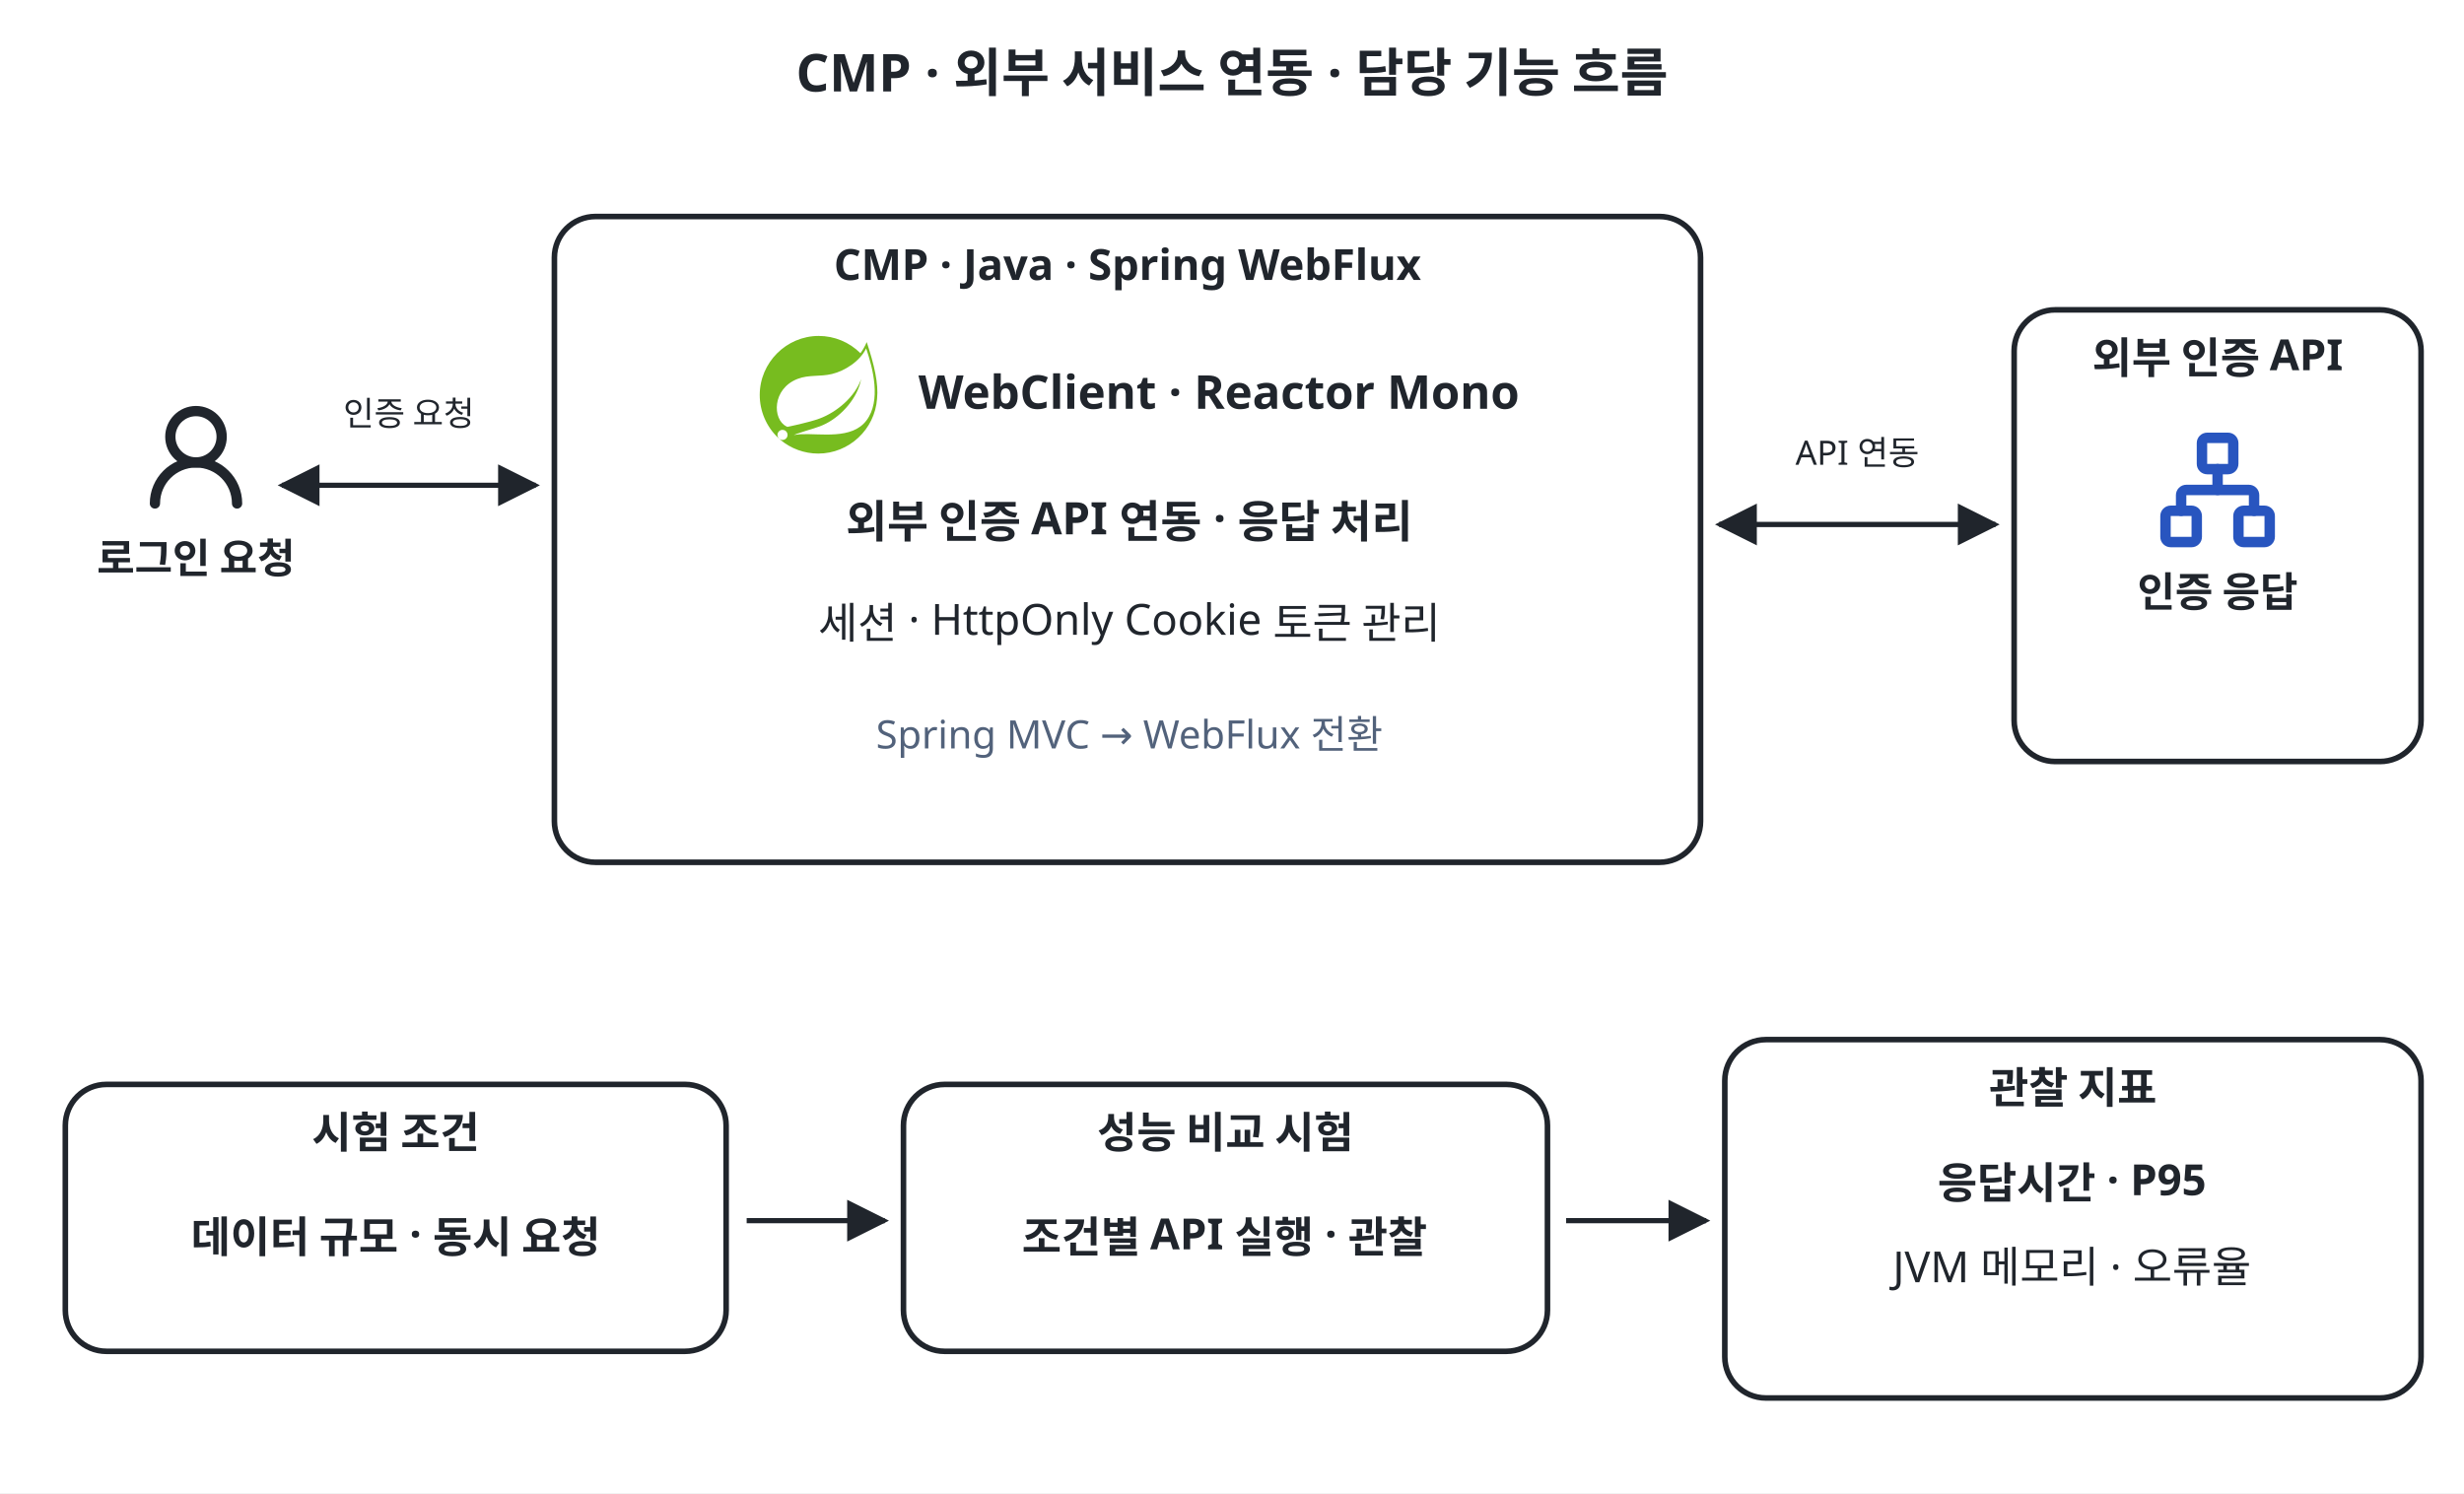
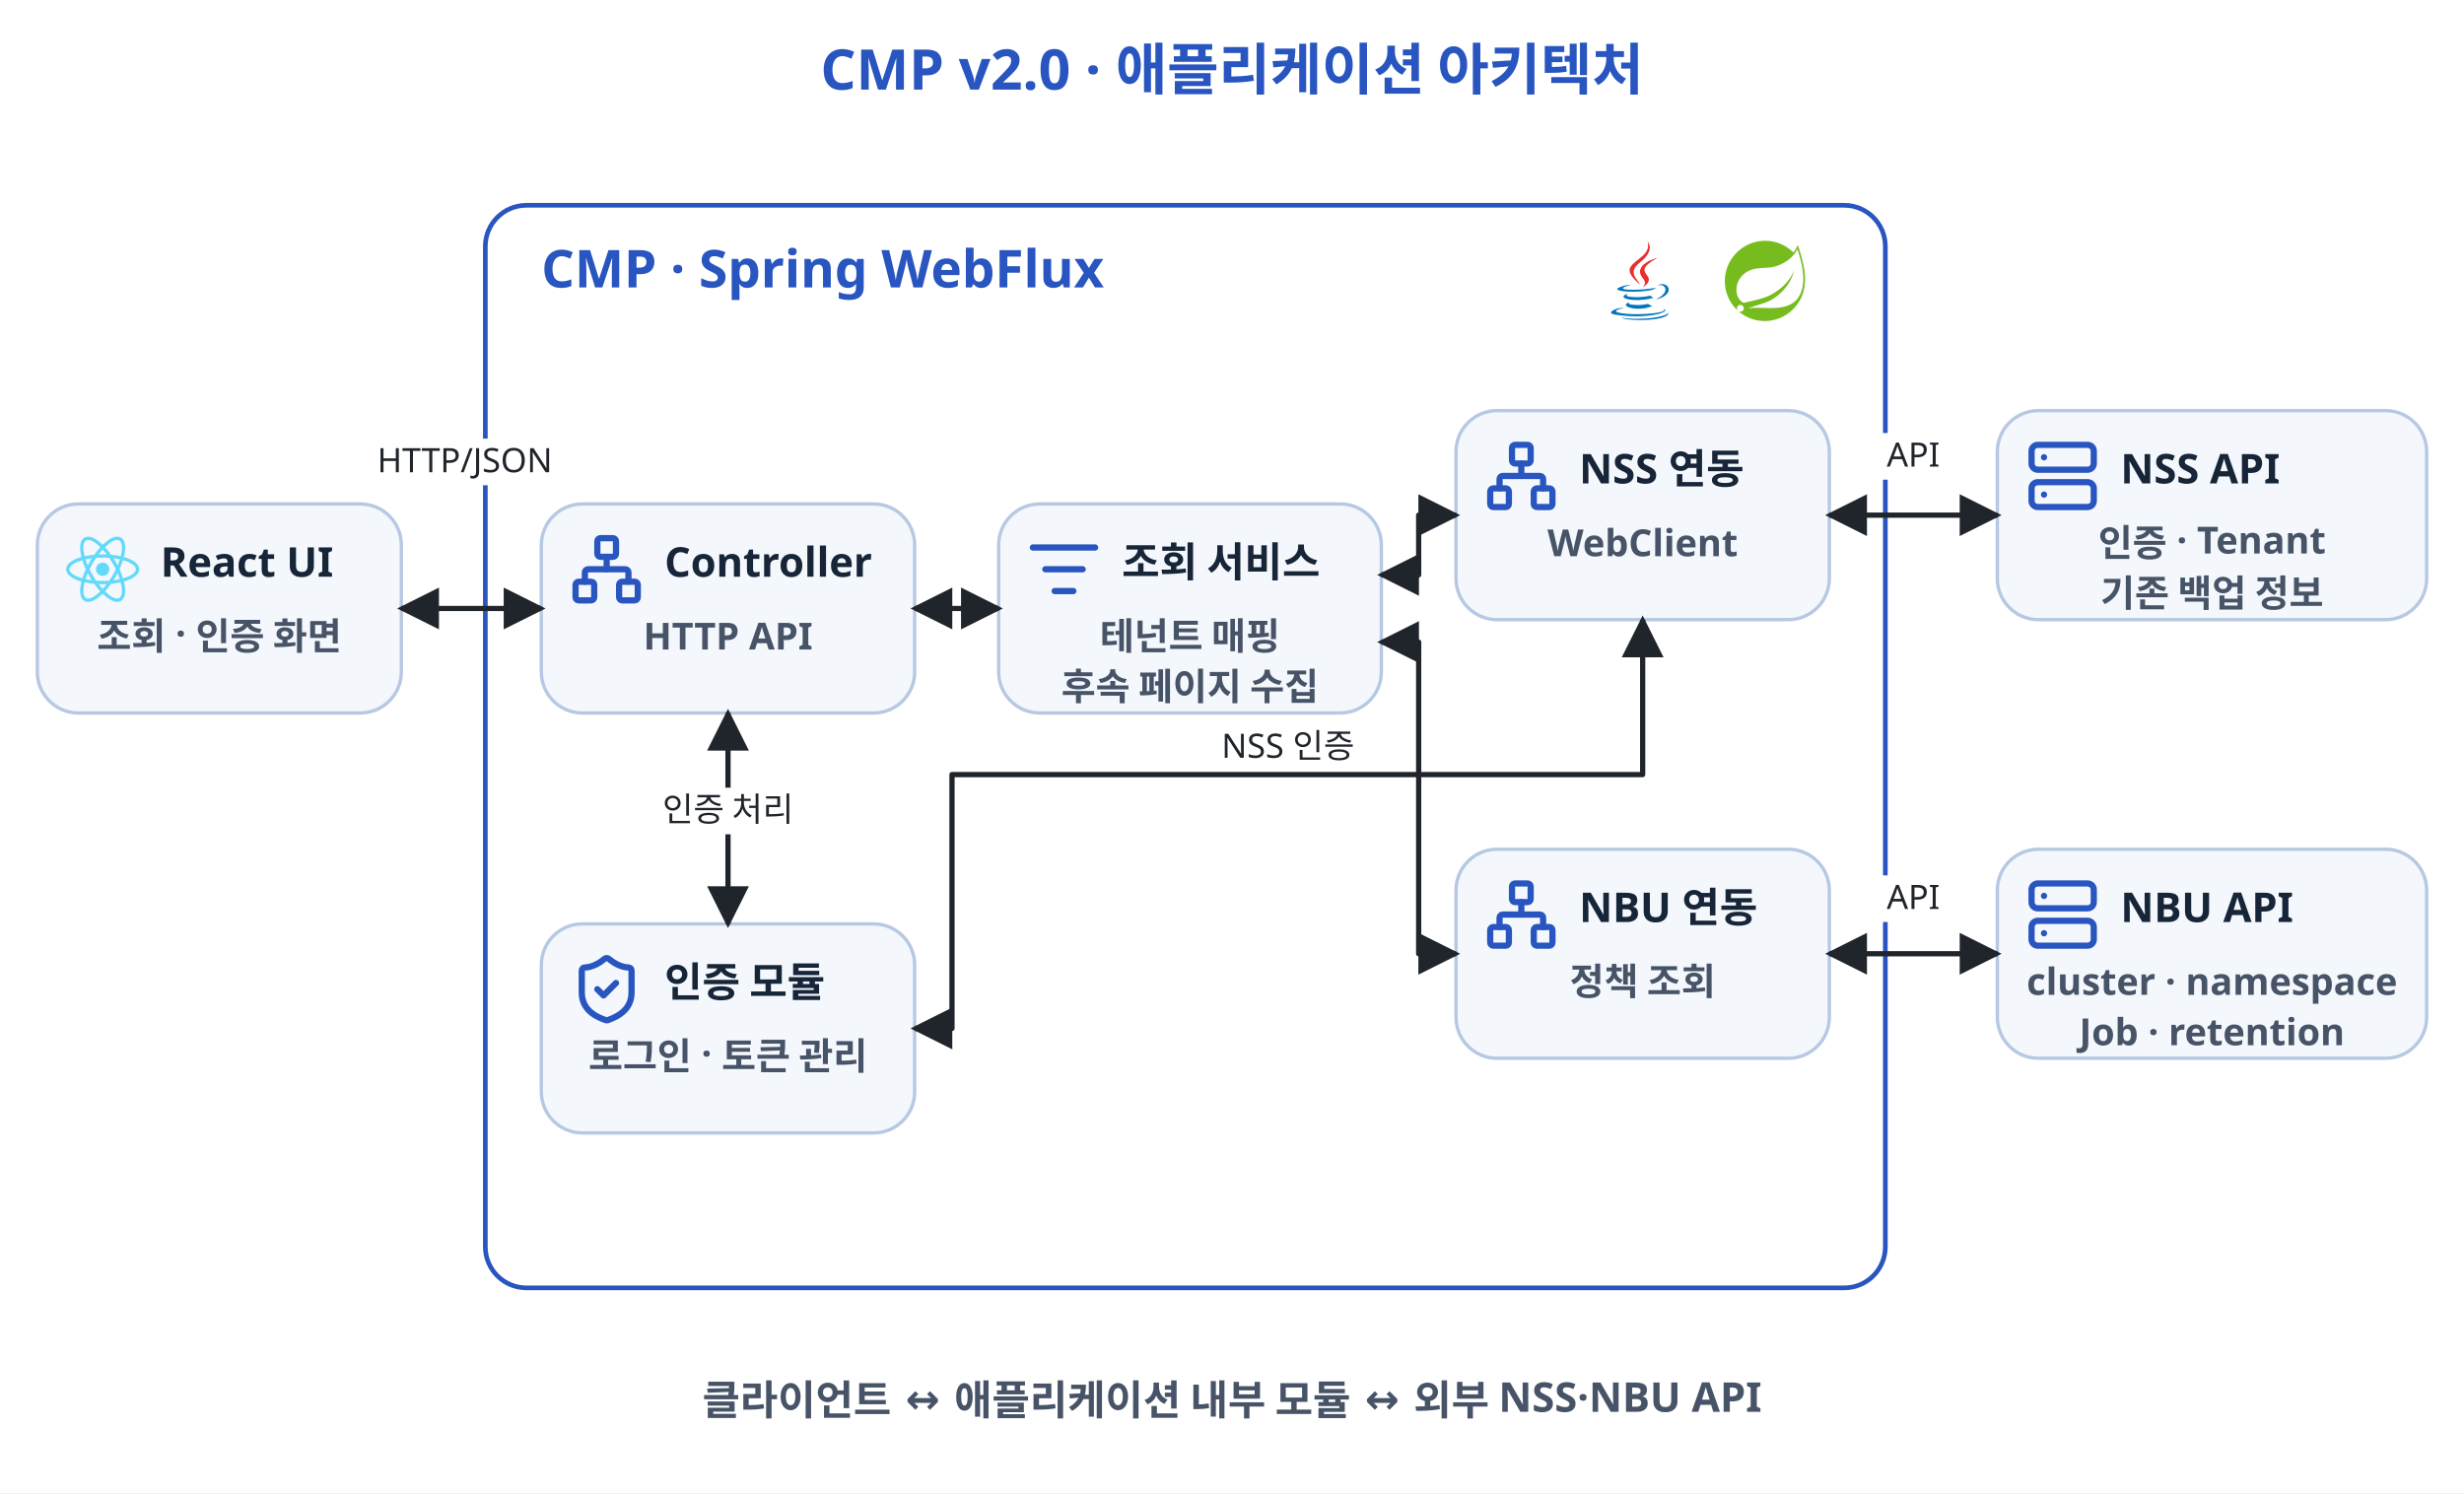
<svg xmlns="http://www.w3.org/2000/svg" width="1320" height="800" viewBox="0 0 1320 800" role="img" aria-labelledby="title desc">
  <defs>
    <marker id="arrow" viewBox="0 0 10 10" refX="9" refY="5" markerWidth="8" markerHeight="8" orient="auto-start-reverse">
      <path d="M 0 0 L 10 5 L 0 10 Z" fill="#20252c" />
    </marker>
    <marker id="arrow-start" viewBox="0 0 10 10" refX="1" refY="5" markerWidth="8" markerHeight="8" orient="auto">
      <path d="M 10 0 L 0 5 L 10 10 Z" fill="#20252c" />
    </marker>
+     <symbol id="icon-java" viewBox="0 0 128 128">
+       <g>
+         <path fill="#0074BD" d="M47.617 98.12s-4.767 2.774 3.397 3.71c9.892 1.13 14.947.968 25.845-1.092 0 0 2.871 1.795 6.873 3.351-24.439 10.47-55.308-.607-36.115-5.969zm-2.988-13.665s-5.348 3.959 2.823 4.805c10.567 1.091 18.91 1.18 33.354-1.6 0 0 1.993 2.025 5.132 3.131-29.542 8.64-62.446.68-41.309-6.336z" />
+         <path fill="#EA2D2E" d="M69.802 61.271c6.025 6.935-1.58 13.17-1.58 13.17s15.289-7.891 8.269-17.777c-6.559-9.215-11.587-13.792 15.635-29.58 0 .001-42.731 10.67-22.324 34.187z" />
+         <path fill="#0074BD" d="M102.123 108.229s3.529 2.91-3.888 5.159c-14.102 4.272-58.706 5.56-71.094.171-4.451-1.938 3.899-4.625 6.526-5.192 2.739-.593 4.303-.485 4.303-.485-4.953-3.487-32.013 6.85-13.743 9.815 49.821 8.076 90.817-3.637 77.896-9.468zM49.912 70.294s-22.686 5.389-8.033 7.348c6.188.828 18.518.638 30.011-.326 9.39-.789 18.813-2.474 18.813-2.474s-3.308 1.419-5.704 3.053c-23.042 6.061-67.544 3.238-54.731-2.958 10.832-5.239 19.644-4.643 19.644-4.643zm40.697 22.747c23.421-12.167 12.591-23.86 5.032-22.285-1.848.385-2.677.72-2.677.72s.688-1.079 2-1.543c14.953-5.255 26.451 15.503-4.823 23.725 0-.002.359-.327.468-.617z" />
+         <path fill="#EA2D2E" d="M76.491 1.587S89.459 14.563 64.188 34.51c-20.266 16.006-4.621 25.13-.007 35.559-11.831-10.673-20.509-20.07-14.688-28.815C58.041 28.42 81.722 22.195 76.491 1.587z" />
+         <path fill="#0074BD" d="M52.214 126.021c22.476 1.437 57-.8 57.817-11.436 0 0-1.571 4.032-18.577 7.231-19.186 3.612-42.854 3.191-56.887.874 0 .001 2.875 2.381 17.647 3.331z" />
+       </g>
+     </symbol>
+     <symbol id="icon-list-filter" viewBox="0 0 24 24">
+       <g fill="none" stroke="currentColor" stroke-width="2" stroke-linecap="round" stroke-linejoin="round">
+         <path d="M2 5h20" />
+         <path d="M6 12h12" />
+         <path d="M9 19h6" />
+       </g>
+     </symbol>
    <symbol id="icon-network" viewBox="0 0 24 24">
      <g fill="none" stroke="currentColor" stroke-width="2" stroke-linecap="round" stroke-linejoin="round">
        <rect x="16" y="16" width="6" height="6" rx="1" />
        <rect x="2" y="16" width="6" height="6" rx="1" />
        <rect x="9" y="2" width="6" height="6" rx="1" />
        <path d="M5 16v-3a1 1 0 0 1 1-1h12a1 1 0 0 1 1 1v3" />
        <path d="M12 12V8" />
      </g>
    </symbol>
+     <symbol id="icon-react" viewBox="0 0 128 128">
+       <g>
+         <g fill="#61DAFB">
+           <circle cx="64" cy="64" r="11.4" />
+           <path d="M107.3 45.2c-2.2-.8-4.5-1.6-6.9-2.3.6-2.4 1.1-4.8 1.5-7.1 2.1-13.2-.2-22.5-6.6-26.1-1.9-1.1-4-1.6-6.4-1.6-7 0-15.9 5.2-24.9 13.9-9-8.7-17.9-13.9-24.9-13.9-2.4 0-4.5.5-6.4 1.6-6.4 3.7-8.7 13-6.6 26.1.4 2.3.9 4.7 1.5 7.1-2.4.7-4.7 1.4-6.9 2.3C8.2 50 1.4 56.6 1.4 64s6.9 14 19.3 18.8c2.2.8 4.5 1.6 6.9 2.3-.6 2.4-1.1 4.8-1.5 7.1-2.1 13.2.2 22.5 6.6 26.1 1.9 1.1 4 1.6 6.4 1.6 7.1 0 16-5.2 24.9-13.9 9 8.7 17.9 13.9 24.9 13.9 2.4 0 4.5-.5 6.4-1.6 6.4-3.7 8.7-13 6.6-26.1-.4-2.3-.9-4.7-1.5-7.1 2.4-.7 4.7-1.4 6.9-2.3 12.5-4.8 19.3-11.4 19.3-18.8s-6.8-14-19.3-18.8zM92.5 14.7c4.1 2.4 5.5 9.8 3.8 20.3-.3 2.1-.8 4.3-1.4 6.6-5.2-1.2-10.7-2-16.5-2.5-3.4-4.8-6.9-9.1-10.4-13 7.4-7.3 14.9-12.3 21-12.3 1.3 0 2.5.3 3.5.9zM81.3 74c-1.8 3.2-3.9 6.4-6.1 9.6-3.7.3-7.4.4-11.2.4-3.9 0-7.6-.1-11.2-.4-2.2-3.2-4.2-6.4-6-9.6-1.9-3.3-3.7-6.7-5.3-10 1.6-3.3 3.4-6.7 5.3-10 1.8-3.2 3.9-6.4 6.1-9.6 3.7-.3 7.4-.4 11.2-.4 3.9 0 7.6.1 11.2.4 2.2 3.2 4.2 6.4 6 9.6 1.9 3.3 3.7 6.7 5.3 10-1.7 3.3-3.4 6.6-5.3 10zm8.3-3.3c1.5 3.5 2.7 6.9 3.8 10.3-3.4.8-7 1.4-10.8 1.9 1.2-1.9 2.5-3.9 3.6-6 1.2-2.1 2.3-4.2 3.4-6.2zM64 97.8c-2.4-2.6-4.7-5.4-6.9-8.3 2.3.1 4.6.2 6.9.2 2.3 0 4.6-.1 6.9-.2-2.2 2.9-4.5 5.7-6.9 8.3zm-18.6-15c-3.8-.5-7.4-1.1-10.8-1.9 1.1-3.3 2.3-6.8 3.8-10.3 1.1 2 2.2 4.1 3.4 6.1 1.2 2.2 2.4 4.1 3.6 6.1zm-7-25.5c-1.5-3.5-2.7-6.9-3.8-10.3 3.4-.8 7-1.4 10.8-1.9-1.2 1.9-2.5 3.9-3.6 6-1.2 2.1-2.3 4.2-3.4 6.2zM64 30.2c2.4 2.6 4.7 5.4 6.9 8.3-2.3-.1-4.6-.2-6.9-.2-2.3 0-4.6.1-6.9.2 2.2-2.9 4.5-5.7 6.9-8.3zm22.2 21l-3.6-6c3.8.5 7.4 1.1 10.8 1.9-1.1 3.3-2.3 6.8-3.8 10.3-1.1-2.1-2.2-4.2-3.4-6.2zM31.7 35c-1.7-10.5-.3-17.9 3.8-20.3 1-.6 2.2-.9 3.5-.9 6 0 13.5 4.9 21 12.3-3.5 3.8-7 8.2-10.4 13-5.8.5-11.3 1.4-16.5 2.5-.6-2.3-1-4.5-1.4-6.6zM7 64c0-4.7 5.7-9.7 15.7-13.4 2-.8 4.2-1.5 6.4-2.1 1.6 5 3.6 10.3 6 15.6-2.4 5.3-4.5 10.5-6 15.5C15.3 75.6 7 69.6 7 64zm28.5 49.3c-4.1-2.4-5.5-9.8-3.8-20.3.3-2.1.8-4.3 1.4-6.6 5.2 1.2 10.7 2 16.5 2.5 3.4 4.8 6.9 9.1 10.4 13-7.4 7.3-14.9 12.3-21 12.3-1.3 0-2.5-.3-3.5-.9zM96.3 93c1.7 10.5.3 17.9-3.8 20.3-1 .6-2.2.9-3.5.9-6 0-13.5-4.9-21-12.3 3.5-3.8 7-8.2 10.4-13 5.8-.5 11.3-1.4 16.5-2.5.6 2.3 1 4.5 1.4 6.6zm9-15.6c-2 .8-4.2 1.5-6.4 2.1-1.6-5-3.6-10.3-6-15.6 2.4-5.3 4.5-10.5 6-15.5 13.8 4 22.1 10 22.1 15.6 0 4.7-5.8 9.7-15.7 13.4z" />
+         </g>
+       </g>
+     </symbol>
+     <symbol id="icon-server" viewBox="0 0 24 24">
+       <g fill="none" stroke="currentColor" stroke-width="2" stroke-linecap="round" stroke-linejoin="round">
+         <rect width="20" height="8" x="2" y="2" rx="2" ry="2" />
+         <rect width="20" height="8" x="2" y="14" rx="2" ry="2" />
+         <line x1="6" x2="6.01" y1="6" y2="6" />
+         <line x1="6" x2="6.01" y1="18" y2="18" />
+       </g>
+     </symbol>
+     <symbol id="icon-shield-check" viewBox="0 0 24 24">
+       <g fill="none" stroke="currentColor" stroke-width="2" stroke-linecap="round" stroke-linejoin="round">
+         <path d="M20 13c0 5-3.5 7.5-7.66 8.95a1 1 0 0 1-.67-.01C7.5 20.5 4 18 4 13V6a1 1 0 0 1 1-1c2 0 4.5-1.2 6.24-2.72a1.17 1.17 0 0 1 1.52 0C14.51 3.81 17 5 19 5a1 1 0 0 1 1 1z" />
+         <path d="m9 12 2 2 4-4" />
+       </g>
+     </symbol>
    <symbol id="icon-spring" viewBox="0 0 128 128">
      <g>
        <path d="M116.452 6.643a59.104 59.104 0 01-6.837 12.136A64.249 64.249 0 0064.205-.026C28.984-.026 0 28.982 0 64.242a64.316 64.316 0 0019.945 46.562l2.368 2.1a64.22 64.22 0 0041.358 15.122c33.487 0 61.637-26.24 64.021-59.683 1.751-16.371-3.051-37.077-11.24-61.7zM29.067 111.17a5.5 5.5 0 01-4.269 2.034c-3.018 0-5.487-2.484-5.487-5.502 0-3.017 2.485-5.501 5.487-5.501 1.25 0 2.485.433 3.452 1.234 2.351 1.9 2.718 5.384.817 7.735zm87.119-19.238c-15.843 21.122-49.68 14.003-71.376 15.02 0 0-3.852.234-7.721.867 0 0 1.45-.617 3.335-1.334 15.226-5.301 22.43-6.335 31.685-11.086 17.427-8.869 34.654-28.274 38.24-48.463-6.637 19.422-26.75 36.11-45.077 42.895-12.557 4.635-35.238 9.136-35.238 9.136l-.917-.484c-15.442-7.518-15.91-40.977 12.157-51.78 12.291-4.735 24.048-2.134 37.323-5.302 14.175-3.367 30.568-14.004 37.238-27.874 7.471 22.19 16.46 56.932.35 78.405z" fill="#77bc1f" />
      </g>
    </symbol>
-     <symbol id="icon-user-round" viewBox="0 0 24 24">
-       <g fill="none" stroke="currentColor" stroke-width="2" stroke-linecap="round" stroke-linejoin="round">
-         <circle cx="12" cy="8" r="5" />
-         <path d="M20 21a8 8 0 0 0-16 0" />
-       </g>
-     </symbol>
  </defs>
  <rect width="1320" height="800" fill="#fff" />
  <g font-family="Segoe UI, Apple SD Gothic Neo, Malgun Gothic, sans-serif">
-     <text x="660" y="49" text-anchor="middle" font-size="28" font-weight="700" fill="#20252c">CMP · 외부 서비스 연동 · 담당 기능 흐름</text>
-     <use href="#icon-user-round" x="72.0" y="212" width="66" height="66" color="#20252c" />
-     <text x="105" y="307" text-anchor="middle" font-size="22" font-weight="700" fill="#20252c">로그인 요청</text>
-     <rect x="297" y="116" width="614" height="346" rx="22" fill="#fff" stroke="#20252c" stroke-width="3" />
-     <text x="604.0" y="150" text-anchor="middle" font-size="23" font-weight="700" fill="#20252c">CMP · Java · Spring WebFlux</text>
-     <use href="#icon-spring" x="407" y="180" width="63" height="63" color="#20252c" />
-     <text x="653" y="219" text-anchor="middle" font-size="25" font-weight="700" fill="#20252c">WebClient · Reactor Mono</text>
-     <text x="605" y="288" text-anchor="middle" font-size="24" font-weight="700" fill="#20252c">외부 인증 API 연동 · 응답 처리</text>
-     <text x="605" y="342" text-anchor="middle" font-size="23" font-weight="400" fill="#20252c">세션 · HttpOnly Cookie 토큰 관리</text>
-     <text x="605" y="401" text-anchor="middle" font-size="21" font-weight="400" fill="#52627b">Spring MVC → WebFlux 전환</text>
-     <path d="M 151 260 L 287 260" fill="none" stroke="#20252c" stroke-width="2.8" stroke-linejoin="round" marker-end="url(#arrow)" marker-start="url(#arrow-start)" />
-     <rect x="172.0" y="210" width="94" height="25" rx="3" fill="#fff" />
-     <text x="219" y="228" text-anchor="middle" font-size="18" font-weight="400" fill="#20252c">인증 요청</text>
-     <rect x="1079" y="166" width="218" height="242" rx="22" fill="#fff" stroke="#20252c" stroke-width="3" />
-     <text x="1188.0" y="200" text-anchor="middle" font-size="23" font-weight="700" fill="#20252c">외부 인증 API</text>
-     <use href="#icon-network" x="1154.5" y="229" width="67" height="67" color="#2855bf" />
-     <text x="1188" y="325" text-anchor="middle" font-size="22" font-weight="700" fill="#20252c">인증 응답</text>
-     <path d="M 921 281 L 1069 281" fill="none" stroke="#20252c" stroke-width="2.8" stroke-linejoin="round" marker-end="url(#arrow)" marker-start="url(#arrow-start)" />
-     <rect x="950.0" y="231" width="90" height="25" rx="3" fill="#fff" />
-     <text x="995" y="249" text-anchor="middle" font-size="18" font-weight="400" fill="#20252c">API 연동</text>
-     <rect x="35" y="581" width="354" height="143" rx="22" fill="#fff" stroke="#20252c" stroke-width="3" />
-     <text x="212.0" y="615" text-anchor="middle" font-size="23" font-weight="700" fill="#20252c">시험 조건</text>
-     <text x="212" y="671" text-anchor="middle" font-size="23" font-weight="700" fill="#20252c">데이터 규모 · 동시 요청</text>
-     <rect x="484" y="581" width="345" height="143" rx="22" fill="#fff" stroke="#20252c" stroke-width="3" />
-     <text x="656.5" y="615" text-anchor="middle" font-size="23" font-weight="700" fill="#20252c">성능 비교 시험</text>
-     <text x="656" y="671" text-anchor="middle" font-size="23" font-weight="700" fill="#20252c">조건별 API 실행 · 관찰</text>
-     <rect x="924" y="557" width="373" height="192" rx="22" fill="#fff" stroke="#20252c" stroke-width="3" />
-     <text x="1110.5" y="591" text-anchor="middle" font-size="23" font-weight="700" fill="#20252c">관찰 지표</text>
-     <text x="1110" y="642" text-anchor="middle" font-size="23" font-weight="700" fill="#20252c">응답시간 · P95</text>
-     <text x="1110" y="687" text-anchor="middle" font-size="23" font-weight="400" fill="#20252c">JVM 메모리 · 오류율</text>
-     <path d="M 400 654 L 474 654" fill="none" stroke="#20252c" stroke-width="2.8" stroke-linejoin="round" marker-end="url(#arrow)" />
-     <path d="M 839 654 L 914 654" fill="none" stroke="#20252c" stroke-width="2.8" stroke-linejoin="round" marker-end="url(#arrow)" />
+     <text x="660" y="48" text-anchor="middle" font-size="30" font-weight="700" fill="#2855bf">CMP v2.0 · 애플리케이션 아키텍처</text>
+     <rect x="260" y="110" width="750" height="580" rx="22" fill="#fff" stroke="#2855bf" stroke-width="2.5" />
+     <text x="290" y="154" text-anchor="start" font-size="28" font-weight="700" fill="#2855bf">CMP · Spring WebFlux</text>
+     <use href="#icon-java" x="857" y="129" width="43" height="43" color="#20252c" />
+     <use href="#icon-spring" x="924" y="129" width="43" height="43" color="#20252c" />
+     <rect x="20" y="270" width="195" height="112" rx="22" fill="#f4f7fc" stroke="#b7c8e3" stroke-width="1.8" />
+     <use href="#icon-react" x="35" y="285" width="40" height="40" color="#2855bf" />
+     <text x="86" y="309" text-anchor="start" font-size="22" font-weight="700" fill="#172538">React UI</text>
+     <text x="117.5" y="348" text-anchor="middle" font-size="20" font-weight="700" fill="#475467">조회 · 인증 화면</text>
+     <rect x="290" y="270" width="200" height="112" rx="22" fill="#f4f7fc" stroke="#b7c8e3" stroke-width="1.8" />
+     <use href="#icon-network" x="305" y="285" width="40" height="40" color="#2855bf" />
+     <text x="356" y="309" text-anchor="start" font-size="22" font-weight="700" fill="#172538">Controller</text>
+     <text x="390.0" y="348" text-anchor="middle" font-size="20" font-weight="700" fill="#475467">HTTP API</text>
+     <rect x="535" y="270" width="205" height="112" rx="22" fill="#f4f7fc" stroke="#b7c8e3" stroke-width="1.8" />
+     <use href="#icon-list-filter" x="550" y="285" width="40" height="40" color="#2855bf" />
+     <text x="601" y="309" text-anchor="start" font-size="22" font-weight="700" fill="#172538">조회 서비스</text>
+     <text x="637.5" y="348" text-anchor="middle" font-size="20" font-weight="700" fill="#475467">테넌트 매핑</text>
+     <text x="637.5" y="375" text-anchor="middle" font-size="20" font-weight="700" fill="#475467">후속 페이지 수집</text>
+     <rect x="780" y="220" width="200" height="112" rx="22" fill="#f4f7fc" stroke="#b7c8e3" stroke-width="1.8" />
+     <use href="#icon-network" x="795" y="235" width="40" height="40" color="#2855bf" />
+     <text x="846" y="259" text-anchor="start" font-size="22" font-weight="700" fill="#172538">NSS 연동</text>
+     <text x="880.0" y="298" text-anchor="middle" font-size="20" font-weight="700" fill="#475467">WebClient</text>
+     <rect x="780" y="455" width="200" height="112" rx="22" fill="#f4f7fc" stroke="#b7c8e3" stroke-width="1.8" />
+     <use href="#icon-network" x="795" y="470" width="40" height="40" color="#2855bf" />
+     <text x="846" y="494" text-anchor="start" font-size="22" font-weight="700" fill="#172538">NBU 연동</text>
+     <text x="880.0" y="533" text-anchor="middle" font-size="20" font-weight="700" fill="#475467">정책 조회</text>
+     <rect x="290" y="495" width="200" height="112" rx="22" fill="#f4f7fc" stroke="#b7c8e3" stroke-width="1.8" />
+     <use href="#icon-shield-check" x="305" y="510" width="40" height="40" color="#2855bf" />
+     <text x="356" y="534" text-anchor="start" font-size="22" font-weight="700" fill="#172538">인증 모듈</text>
+     <text x="390.0" y="573" text-anchor="middle" font-size="20" font-weight="700" fill="#475467">로그인 · 토큰 관리</text>
+     <rect x="1070" y="220" width="230" height="112" rx="22" fill="#f4f7fc" stroke="#b7c8e3" stroke-width="1.8" />
+     <use href="#icon-server" x="1085" y="235" width="40" height="40" color="#2855bf" />
+     <text x="1136" y="259" text-anchor="start" font-size="22" font-weight="700" fill="#172538">NSS API</text>
+     <text x="1185.0" y="298" text-anchor="middle" font-size="20" font-weight="700" fill="#475467">인증 · Tenant</text>
+     <text x="1185.0" y="325" text-anchor="middle" font-size="20" font-weight="700" fill="#475467">기존 백업 정보</text>
+     <rect x="1070" y="455" width="230" height="112" rx="22" fill="#f4f7fc" stroke="#b7c8e3" stroke-width="1.8" />
+     <use href="#icon-server" x="1085" y="470" width="40" height="40" color="#2855bf" />
+     <text x="1136" y="494" text-anchor="start" font-size="22" font-weight="700" fill="#172538">NBU API</text>
+     <text x="1185.0" y="533" text-anchor="middle" font-size="20" font-weight="700" fill="#475467">cluster · namespace</text>
+     <text x="1185.0" y="560" text-anchor="middle" font-size="20" font-weight="700" fill="#475467">Job · retention</text>
+     <path d="M 215 326 L 290 326" fill="none" stroke="#20252c" stroke-width="2.8" stroke-linejoin="round" marker-end="url(#arrow)" marker-start="url(#arrow-start)" />
+     <rect x="196.0" y="235" width="106" height="25" rx="3" fill="#fff" />
+     <text x="249" y="253" text-anchor="middle" font-size="18" font-weight="400" fill="#20252c">HTTP/JSON</text>
+     <path d="M 490 326 L 535 326" fill="none" stroke="#20252c" stroke-width="2.8" stroke-linejoin="round" marker-end="url(#arrow)" marker-start="url(#arrow-start)" />
+     <path d="M 740 308 L 760 308 L 760 276 L 780 276" fill="none" stroke="#20252c" stroke-width="2.8" stroke-linejoin="round" marker-end="url(#arrow)" marker-start="url(#arrow-start)" />
+     <path d="M 740 344 L 760 344 L 760 511 L 780 511" fill="none" stroke="#20252c" stroke-width="2.8" stroke-linejoin="round" marker-end="url(#arrow)" marker-start="url(#arrow-start)" />
+     <path d="M 980 276 L 1070 276" fill="none" stroke="#20252c" stroke-width="2.8" stroke-linejoin="round" marker-end="url(#arrow)" marker-start="url(#arrow-start)" />
+     <rect x="1002.0" y="232" width="46" height="25" rx="3" fill="#fff" />
+     <text x="1025" y="250" text-anchor="middle" font-size="18" font-weight="400" fill="#20252c">API</text>
+     <path d="M 980 511 L 1070 511" fill="none" stroke="#20252c" stroke-width="2.8" stroke-linejoin="round" marker-end="url(#arrow)" marker-start="url(#arrow-start)" />
+     <rect x="1002.0" y="469" width="46" height="25" rx="3" fill="#fff" />
+     <text x="1025" y="487" text-anchor="middle" font-size="18" font-weight="400" fill="#20252c">API</text>
+     <path d="M 390 382 L 390 495" fill="none" stroke="#20252c" stroke-width="2.8" stroke-linejoin="round" marker-end="url(#arrow)" marker-start="url(#arrow-start)" />
+     <rect x="343.0" y="422" width="94" height="25" rx="3" fill="#fff" />
+     <text x="390" y="440" text-anchor="middle" font-size="18" font-weight="400" fill="#20252c">인증 처리</text>
+     <path d="M 490 551 L 510 551 L 510 415 L 880 415 L 880 332" fill="none" stroke="#20252c" stroke-width="2.8" stroke-linejoin="round" marker-end="url(#arrow)" marker-start="url(#arrow-start)" />
+     <rect x="645.0" y="388" width="90" height="25" rx="3" fill="#fff" />
+     <text x="690" y="406" text-anchor="middle" font-size="18" font-weight="400" fill="#20252c">NSS 인증</text>
+     <text x="660" y="758" text-anchor="middle" font-size="22" font-weight="700" fill="#475467">클라이언트 ↔ 애플리케이션 내부 모듈 ↔ 외부 NSS·NBU API</text>
  </g>
</svg>
